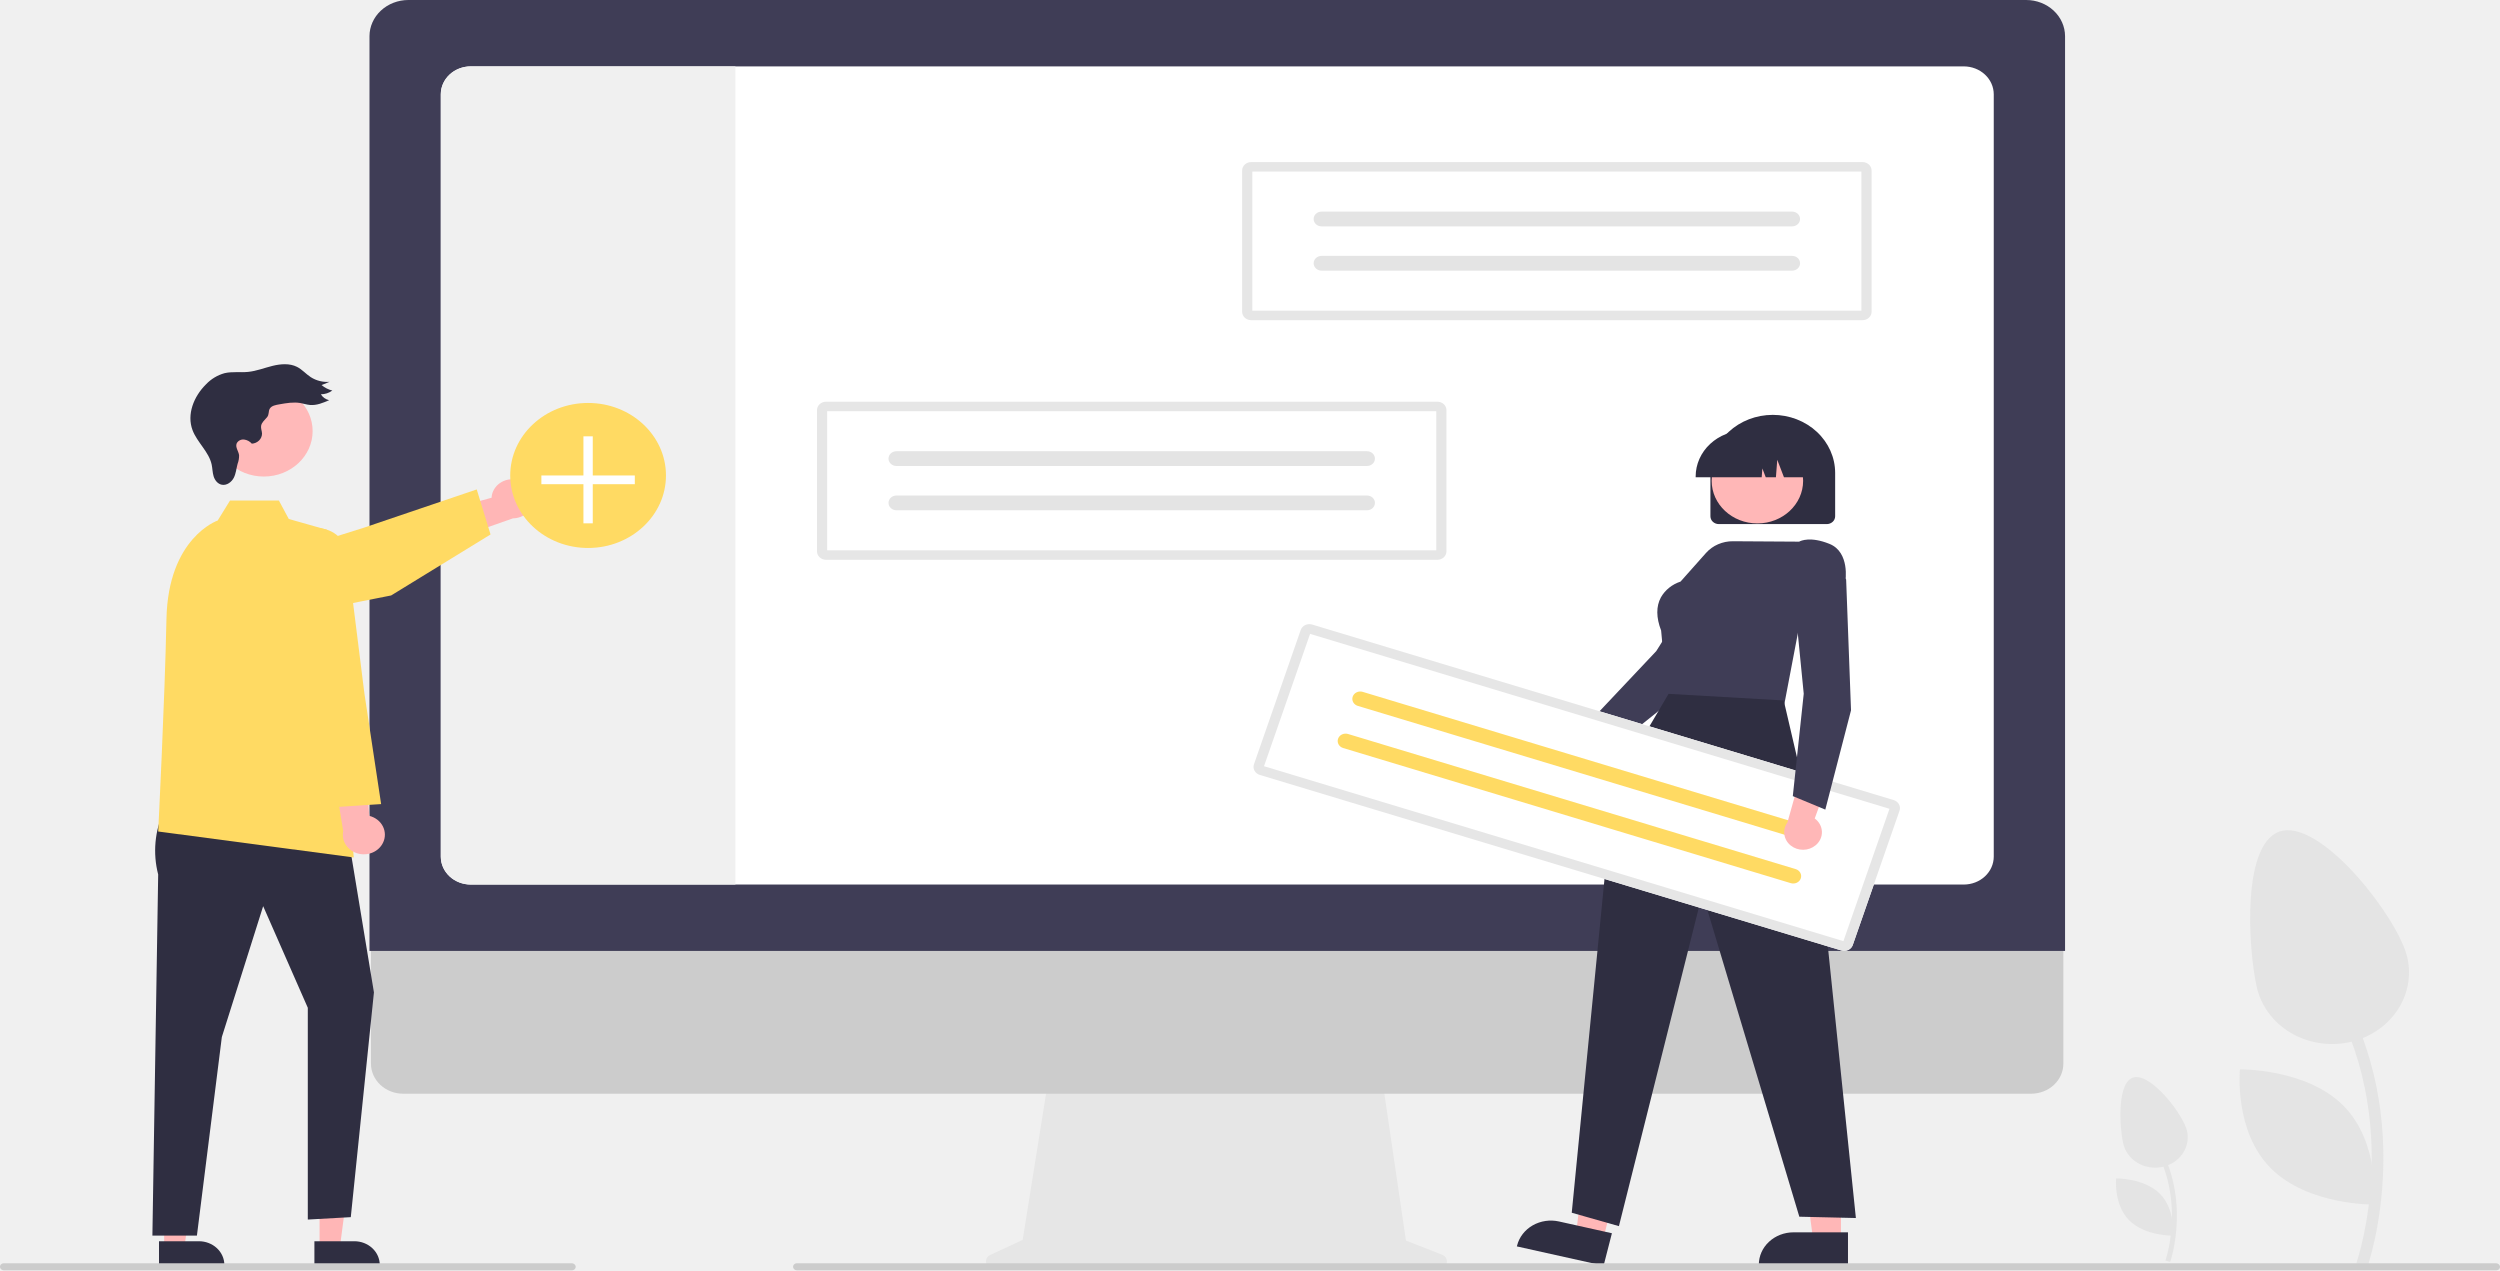
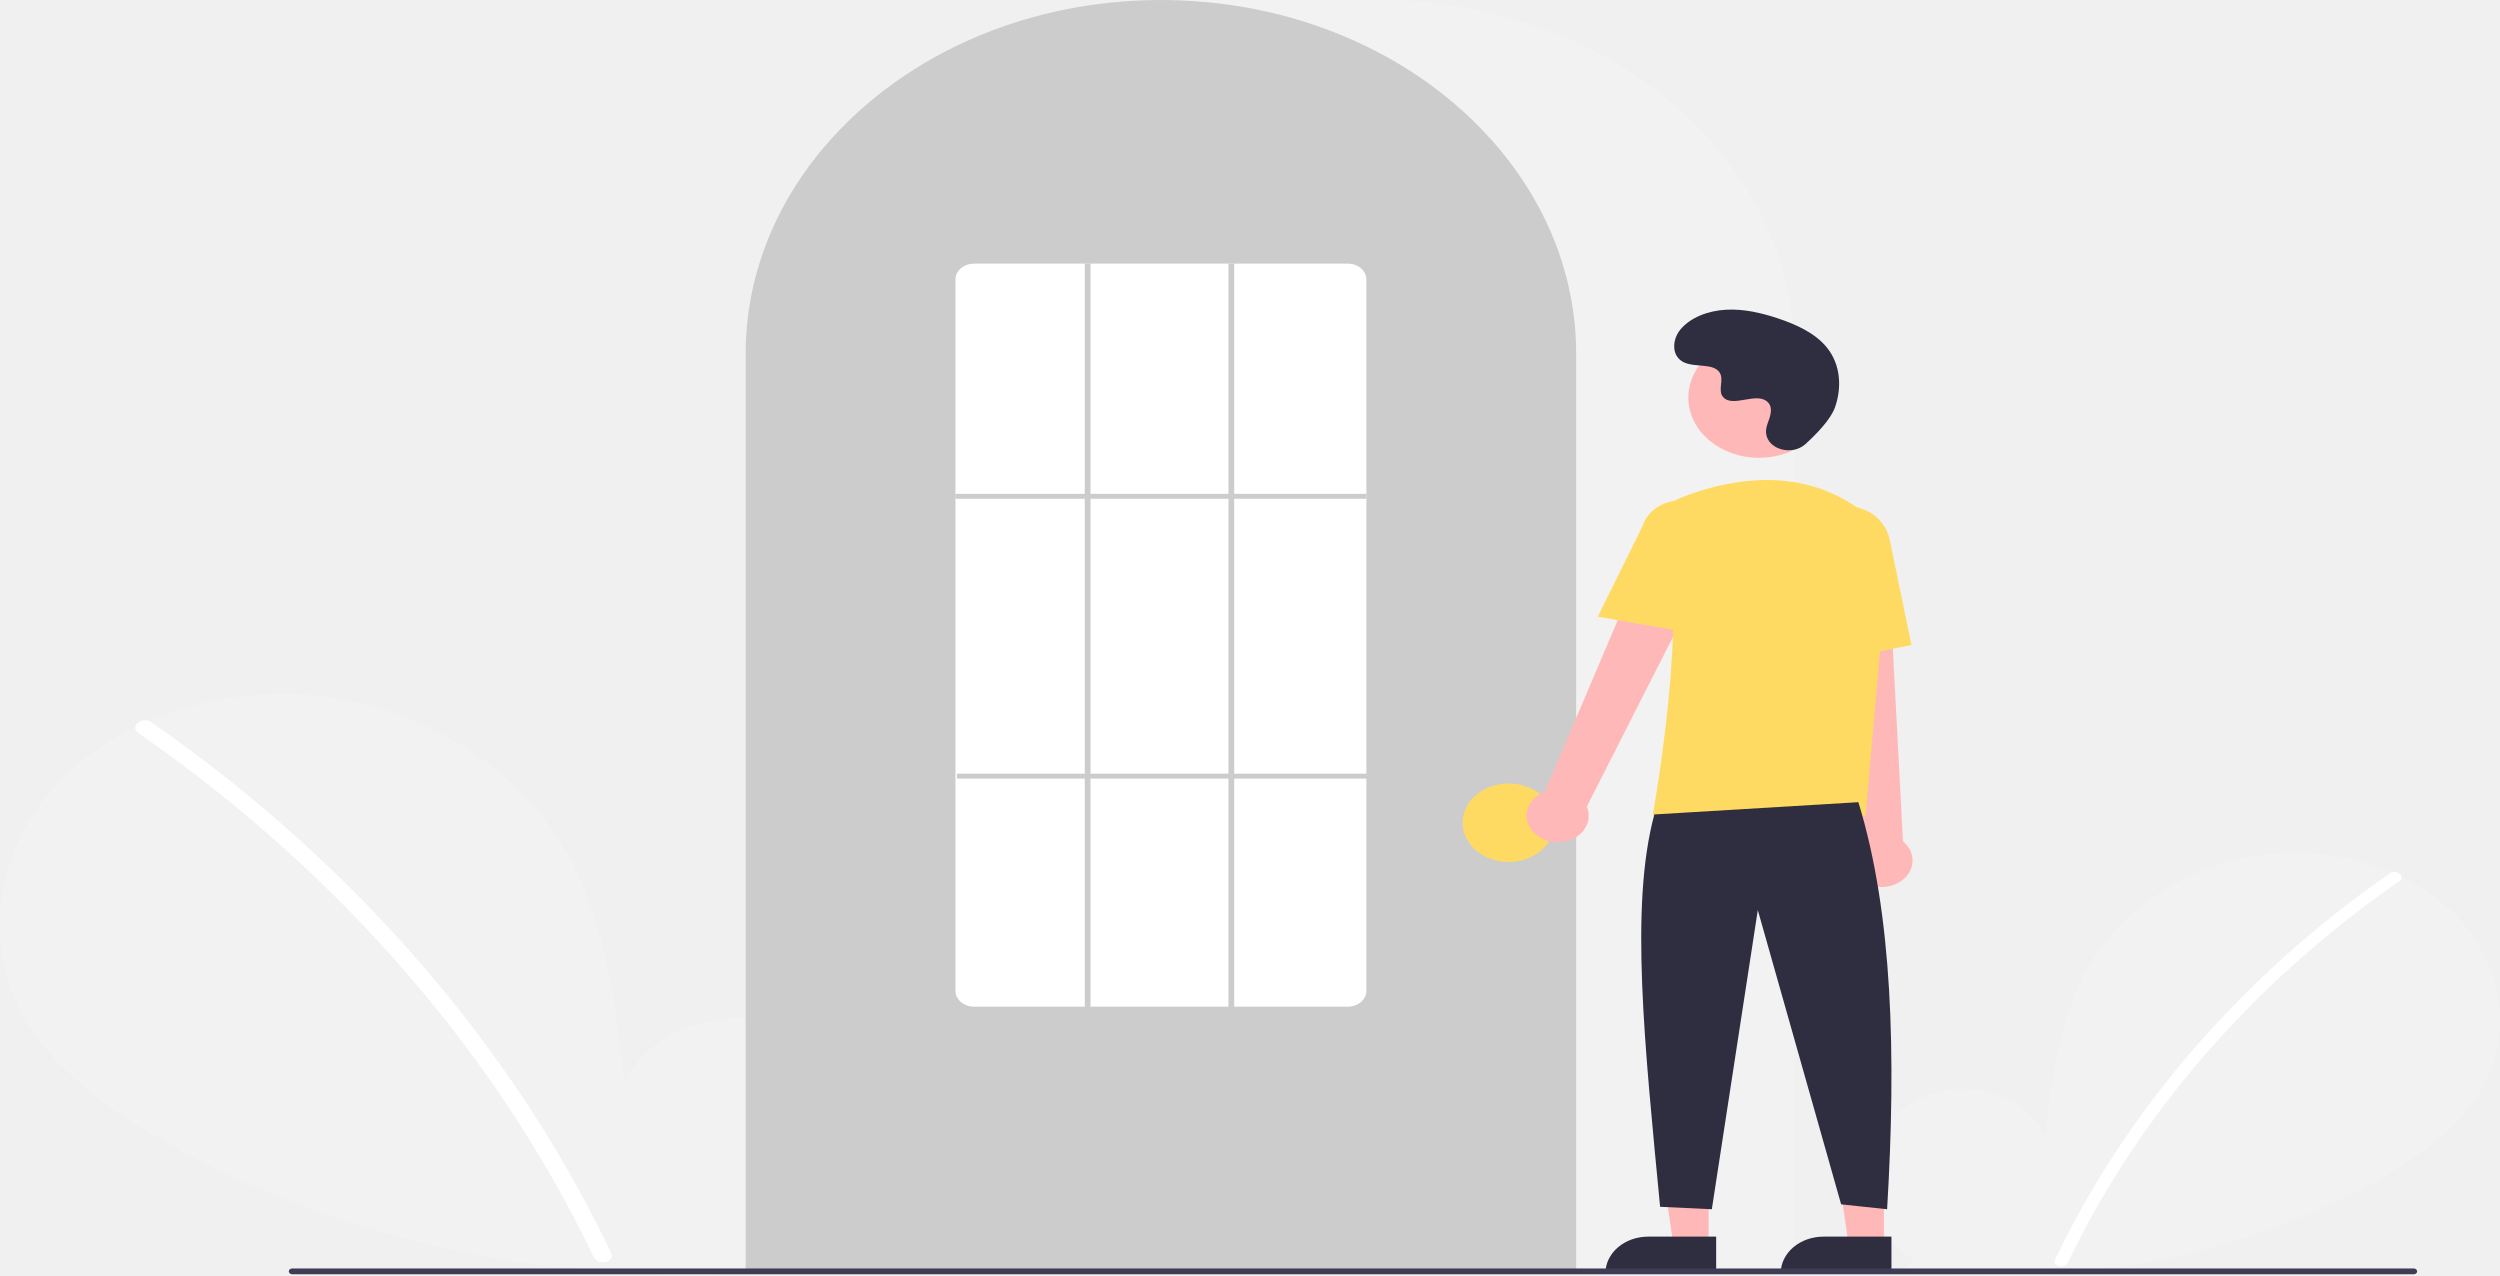
- <svg xmlns="http://www.w3.org/2000/svg" width="492" height="250" fill="none">
+ <svg xmlns="http://www.w3.org/2000/svg" width="490" height="250" fill="none">
  <g clip-path="url(#clip0)">
-     <path d="M427.088 248.361c.047-.131 4.606-13.267-3.462-24.989l-.824.492c7.81 11.346 3.403 24.082 3.358 24.209l.928.288z" fill="#E4E4E4" />
-     <path d="M417.856 225.058c.174.768.508 1.496.984 2.143a6.227 6.227 0 001.791 1.629 6.678 6.678 0 002.323.868 6.888 6.888 0 002.504-.027 6.661 6.661 0 002.301-.917 6.2 6.2 0 001.75-1.667c.46-.657.777-1.393.931-2.164a5.584 5.584 0 00-.028-2.331c-.732-3.229-6.931-11.264-10.398-10.583-3.467.681-2.889 9.82-2.158 13.049zM419.025 240.159c3.094 3.114 8.63 3.029 8.63 3.029s.519-5.133-2.576-8.247c-3.094-3.113-8.63-3.029-8.63-3.029s-.519 5.133 2.576 8.247zM465.925 249.272c.111-.31 10.87-31.31-8.172-58.971l-1.944 1.16c18.432 26.777 8.032 56.831 7.925 57.132l2.191.679z" fill="#E4E4E4" />
-     <path d="M444.137 194.279c.83 3.658 3.185 6.859 6.55 8.9 3.364 2.041 7.46 2.754 11.389 1.983 3.929-.772 7.367-2.965 9.56-6.097 2.192-3.132 2.959-6.947 2.132-10.605-1.726-7.62-16.355-26.583-24.537-24.976-8.183 1.607-6.819 23.175-5.094 30.795zM446.896 229.916c7.302 7.348 20.366 7.149 20.366 7.149s1.225-12.114-6.078-19.462c-7.302-7.348-20.366-7.149-20.366-7.149s-1.224 12.113 6.078 19.462z" fill="#E4E4E4" />
-     <path d="M283.828 246.938l-7.139-2.799-4.898-33.33h-65.223l-5.309 33.193-6.388 2.974c-.305.143-.55.377-.695.665a1.32 1.32 0 00-.102.923c.078.31.267.586.535.784.267.197.599.304.941.304h87.69c.35 0 .69-.112.961-.319.271-.206.457-.494.526-.814a1.328 1.328 0 00-.146-.94 1.487 1.487 0 00-.753-.641z" fill="#E6E6E6" />
-     <path d="M399.734 215.243H79.341c-1.681-.003-3.292-.628-4.48-1.736-1.187-1.108-1.854-2.609-1.854-4.175V167.26h333.061v42.072c0 1.566-.667 3.067-1.854 4.175-1.188 1.108-2.799 1.733-4.48 1.736z" fill="#CCC" />
-     <path d="M406.403 187.144H72.715V7.126c.002-1.89.809-3.7 2.244-5.037C76.393.754 78.339.002 80.367 0H398.75c2.029.002 3.974.754 5.409 2.09 1.434 1.335 2.241 3.146 2.244 5.036v180.018z" fill="#3F3D56" />
-     <path d="M386.475 13.065H92.644c-1.564.002-3.064.582-4.169 1.612-1.105 1.03-1.726 2.427-1.727 3.883v150.024c0 1.457.622 2.853 1.727 3.884 1.106 1.03 2.605 1.609 4.169 1.611h293.831c1.564-.002 3.062-.582 4.168-1.612 1.105-1.03 1.726-2.426 1.728-3.883V18.56c-.002-1.456-.623-2.852-1.728-3.882-1.106-1.03-2.604-1.61-4.168-1.613z" fill="#fff" />
-     <path d="M144.727 13.065V174.08H92.643c-1.563-.002-3.063-.581-4.168-1.611-1.105-1.031-1.727-2.427-1.727-3.884V18.56c0-1.456.622-2.853 1.727-3.883 1.105-1.03 2.605-1.61 4.169-1.612h52.083z" fill="#F0F0F0" />
-     <path d="M101.759 94.404a4.408 4.408 0 00-1.782-.009 4.26 4.26 0 00-1.62.695 3.914 3.914 0 00-1.151 1.266 3.63 3.63 0 00-.468 1.602l-14.02 3.849 5.804 4.562 12.423-4.354a4.307 4.307 0 002.727-1.02 3.761 3.761 0 001.31-2.449 3.654 3.654 0 00-.766-2.641 4.168 4.168 0 00-2.457-1.5z" fill="#FFB6B6" />
-     <path d="M45.114 123.371a6.115 6.115 0 01-3.782-1.298c-1.056-.837-1.758-1.995-1.982-3.269a5.135 5.135 0 01.76-3.686c.715-1.106 1.828-1.94 3.14-2.352l28.41-8.931 22.16-7.518 2.72 8.865-19.563 12.004-30.64 6.065c-.402.079-.812.12-1.223.12z" fill="#FFDA63" />
-     <path d="M62.892 245.488h3.989l1.898-14.327H62.89l.001 14.327z" fill="#FFB6B6" />
-     <path d="M61.875 244.275h7.855c1.328 0 2.601.491 3.54 1.366.939.874 1.466 2.06 1.467 3.296v.151l-12.862.001v-4.814z" fill="#2F2E41" />
-     <path d="M32.309 245.488h3.988l1.898-14.327h-5.887v14.327z" fill="#FFB6B6" />
-     <path d="M31.291 244.275h7.856c1.328 0 2.6.491 3.54 1.366.938.874 1.466 2.06 1.466 3.296v.151l-12.862.001v-4.814zM32.27 159.55a18.678 18.678 0 00-1.14 12.552l-1.138 71.07h8.76l4.905-39.084 8.134-25.754 8.784 19.997v41.677l8.46-.472 4.555-44.235-5.206-31.51-36.115-4.241z" fill="#2F2E41" />
-     <path d="M64.317 104.256l-7.483-2.121-1.953-3.636H45.27l-2.426 3.939s-9.76 3.333-10.086 19.391c-.325 16.058-1.627 41.811-1.627 41.811l38.487 5.109-5.3-64.493z" fill="#FFDA63" />
-     <path d="M75.366 165.874a3.609 3.609 0 00.38-1.622 3.613 3.613 0 00-.392-1.619 3.883 3.883 0 00-1.091-1.312 4.228 4.228 0 00-1.586-.76l-1.128-13.57-5.999 4.338 1.991 12.221a3.63 3.63 0 00.505 2.696 4.102 4.102 0 002.3 1.703 4.424 4.424 0 002.933-.149c.925-.383 1.668-1.068 2.087-1.926z" fill="#FFB6B6" />
-     <path d="M65.13 158.88l-8.541-20.316v-29.17c0-1.39.57-2.727 1.594-3.737 1.024-1.011 2.424-1.619 3.914-1.699a6.13 6.13 0 014.098 1.265c1.143.893 1.876 2.16 2.049 3.54l3.474 27.734 3.289 21.748-9.876.635z" fill="#FFDA63" />
-     <path d="M51.92 93.783c5.304 0 9.605-4.005 9.605-8.945s-4.3-8.945-9.606-8.945c-5.305 0-9.605 4.004-9.605 8.945 0 4.94 4.3 8.945 9.605 8.945z" fill="#FFB9B9" />
-     <path d="M52.548 82.119c-.45.537-1.065 1.022-1.164 1.697-.074.5.16.994.183 1.498.002.509-.205.999-.578 1.37a2.214 2.214 0 01-1.429.631 2.427 2.427 0 00-1.533-.816c-.3-.032-.605.027-.867.168a1.354 1.354 0 00-.59.615c-.285.751.376 1.513.482 2.303a4.465 4.465 0 01-.3 1.716c-.243.906-.308 1.865-.735 2.71-.427.846-1.377 1.573-2.36 1.386-.826-.157-1.385-.903-1.616-1.658-.231-.755-.221-1.556-.388-2.326-.544-2.502-2.856-4.356-3.764-6.764-1.162-3.086.234-6.616 2.641-8.998a7.945 7.945 0 013.664-2.21c1.5-.355 3.086-.1 4.625-.251 1.646-.163 3.193-.786 4.793-1.182 1.6-.396 3.386-.545 4.84.192 1.014.513 1.749 1.399 2.694 2.017a5.966 5.966 0 003.712.925l-1.571.64a5.165 5.165 0 002.116 1.078 3.833 3.833 0 01-2.255.737c.17.287.403.538.682.738.279.2.6.344.94.424-1.192.522-2.458 1.056-3.77.938-.642-.057-1.257-.27-1.891-.38-1.353-.233-2.742.01-4.093.25-.71.127-1.58.249-1.938.884-.299.53-.07 1.119-.53 1.668z" fill="#2F2E41" />
-     <path d="M115.738 107.842c8.463 0 15.324-6.389 15.324-14.27 0-7.881-6.861-14.27-15.324-14.27-8.464 0-15.325 6.389-15.325 14.27 0 7.881 6.861 14.27 15.325 14.27z" fill="#FFDA63" />
-     <path d="M124.932 93.573h-8.275v-7.706h-1.839v7.706h-8.275v1.712h8.275v7.706h1.839v-7.706h8.275v-1.712zM246.232 31.898c-.473 0-.926.175-1.26.486a1.604 1.604 0 00-.522 1.174V61.35c0 .44.188.862.522 1.173.334.311.787.486 1.26.487h120.315c.472 0 .925-.176 1.26-.487.334-.311.522-.733.522-1.173V33.558c0-.44-.188-.862-.522-1.174a1.856 1.856 0 00-1.26-.486H246.232z" fill="#fff" />
-     <path d="M246.232 31.898c-.473 0-.926.175-1.26.486a1.604 1.604 0 00-.522 1.174V61.35c0 .44.188.862.522 1.173.334.311.787.486 1.26.487h120.315c.472 0 .925-.176 1.26-.487.334-.311.522-.733.522-1.173V33.558c0-.44-.188-.862-.522-1.174a1.856 1.856 0 00-1.26-.486H246.232z" fill="#E6E6E6" />
-     <path d="M246.455 61.142h119.869V33.766H246.455v27.377z" fill="#fff" />
-     <path d="M260.084 41.644c-.414 0-.811.153-1.103.426a1.402 1.402 0 00-.457 1.027c0 .385.164.754.457 1.027.292.272.689.425 1.103.425h92.607c.205 0 .408-.037.597-.11.189-.073.361-.18.506-.315a1.44 1.44 0 00.338-.471 1.356 1.356 0 00.001-1.112 1.443 1.443 0 00-.338-.47 1.576 1.576 0 00-.506-.316 1.66 1.66 0 00-.597-.11h-92.608zM260.084 50.358c-.414.001-.81.154-1.101.427a1.403 1.403 0 00-.456 1.026c0 .385.164.754.456 1.026.291.272.687.425 1.101.426h92.607a1.62 1.62 0 001.104-.423c.293-.272.458-.64.459-1.026a1.402 1.402 0 00-.454-1.028 1.62 1.62 0 00-1.102-.428h-92.614z" fill="#E4E4E4" />
-     <path d="M162.565 79.055c-.472 0-.925.176-1.259.487a1.601 1.601 0 00-.523 1.173v27.792c0 .44.188.862.523 1.174a1.85 1.85 0 001.259.486H282.88a1.85 1.85 0 001.26-.486c.334-.312.522-.734.523-1.174V80.715a1.608 1.608 0 00-.523-1.173 1.852 1.852 0 00-1.26-.487H162.565z" fill="#fff" />
-     <path d="M162.565 79.055c-.472 0-.925.176-1.259.487a1.601 1.601 0 00-.523 1.173v27.792c0 .44.188.862.523 1.174a1.85 1.85 0 001.259.486H282.88a1.85 1.85 0 001.26-.486c.334-.312.522-.734.523-1.174V80.715a1.608 1.608 0 00-.523-1.173 1.852 1.852 0 00-1.26-.487H162.565z" fill="#E6E6E6" />
-     <path d="M162.788 108.3h119.869V80.922H162.788V108.3z" fill="#fff" />
-     <path d="M176.417 88.802c-.414 0-.81.152-1.103.425a1.406 1.406 0 00-.457 1.027c0 .385.165.754.457 1.027.293.272.689.425 1.103.425h92.608c.204 0 .407-.037.596-.11.19-.073.362-.18.507-.315.144-.135.259-.295.338-.47a1.356 1.356 0 000-1.112 1.443 1.443 0 00-.338-.472 1.563 1.563 0 00-.505-.315 1.663 1.663 0 00-.597-.11h-92.609zM176.417 97.516a1.62 1.62 0 00-1.101.426 1.403 1.403 0 00-.456 1.026c0 .385.164.754.456 1.026a1.62 1.62 0 001.101.427h92.608c.413 0 .81-.152 1.103-.424.294-.271.459-.64.46-1.025a1.403 1.403 0 00-.455-1.028 1.617 1.617 0 00-1.101-.428h-92.615z" fill="#E4E4E4" />
-     <path d="M309.22 153.647a3.875 3.875 0 001.513-.48c.46-.26.854-.612 1.153-1.03.298-.418.495-.892.576-1.388a3.21 3.21 0 00-.108-1.485l10.663-7.092-6.355-2.279-9.151 7.085a3.642 3.642 0 00-1.988 1.609 3.244 3.244 0 00-.339 2.432 3.454 3.454 0 001.482 2.028 3.915 3.915 0 002.554.6z" fill="#FFB7B7" />
-     <path d="M315.14 148.976l-3.537-5.626.075-.08 14.272-15.131 11.081-17.597 9.622 1.142.142 2.708-.028.041-15.288 21.4-.016.013-16.323 13.13z" fill="#3F3D56" />
-     <path d="M362.295 244.177l-5.442-.001-2.589-19.546 8.032.001-.001 19.546z" fill="#FFB7B7" />
-     <path d="M363.683 249.089l-17.547-.001v-.207c0-1.686.72-3.304 2.001-4.496 1.28-1.193 3.017-1.863 4.829-1.863h10.717v6.567z" fill="#2F2E41" />
-     <path d="M315.461 244.011l-5.293-1.177 2.357-19.572 7.811 1.737-4.875 19.012z" fill="#FFB7B7" />
-     <path d="M315.586 249.089l-17.066-3.795.051-.201c.421-1.641 1.524-3.059 3.067-3.942a7.262 7.262 0 015.162-.767l10.424 2.318-1.638 6.387zM336.61 101.605v-8.53c0-3.03 1.293-5.938 3.595-8.082 2.302-2.143 5.424-3.347 8.679-3.347 3.256 0 6.378 1.204 8.679 3.347 2.302 2.144 3.595 5.051 3.595 8.083v8.529c0 .407-.174.798-.483 1.086a1.72 1.72 0 01-1.165.45h-21.251a1.724 1.724 0 01-1.166-.45 1.486 1.486 0 01-.483-1.086z" fill="#2F2E41" />
-     <path d="M345.855 103.011c4.97 0 8.999-3.752 8.999-8.38 0-4.628-4.029-8.38-8.999-8.38-4.97 0-8.999 3.752-8.999 8.38 0 4.628 4.029 8.38 8.999 8.38z" fill="#FFB7B7" />
-     <path d="M333.706 93.758c.003-2.397 1.027-4.695 2.847-6.39 1.821-1.695 4.289-2.649 6.863-2.652h1.832c2.574.003 5.042.957 6.862 2.652 1.82 1.695 2.844 3.993 2.847 6.39v.17h-3.871l-1.321-3.443-.264 3.444H347.5l-.666-1.738-.133 1.737h-12.995v-.17z" fill="#2F2E41" />
-     <path d="M351.104 138.86l-22.913-.812-1.281-13.959c-.987-2.555-1.003-4.749-.047-6.52.823-1.455 2.204-2.567 3.869-3.114l5.014-5.639a6.783 6.783 0 012.372-1.705 7.246 7.246 0 012.927-.595l13.026.083c.314-.176 2.218-1.077 5.975.439 4.074 1.645 3.128 7.357 3.118 7.414l-.01.054-.044.035-8.665 6.795-3.341 17.524z" fill="#3F3D56" />
-     <path d="M328.374 136.549l-10.838 18.401-8.217 83.715 9.284 2.64 16.433-65.487 19.072 63.629 11.129.26-7.577-73.429-6.622-28.429-22.664-1.3z" fill="#2F2E41" />
-     <path d="M258.229 122.909a1.905 1.905 0 00-1.359.101c-.421.2-.74.547-.886.966l-9.203 26.438c-.146.419-.106.874.108 1.266.215.392.588.689 1.038.825l114.451 34.549c.45.136.939.099 1.36-.101.421-.2.739-.547.885-.966l9.204-26.438a1.559 1.559 0 00-.109-1.266 1.76 1.76 0 00-1.037-.825l-114.452-34.549z" fill="#fff" />
-     <path d="M258.229 122.909a1.905 1.905 0 00-1.359.101c-.421.2-.74.547-.886.966l-9.203 26.438c-.146.419-.106.874.108 1.266.215.392.588.689 1.038.825l114.451 34.549c.45.136.939.099 1.36-.101.421-.2.739-.547.885-.966l9.204-26.438a1.559 1.559 0 00-.109-1.266 1.76 1.76 0 00-1.037-.825l-114.452-34.549z" fill="#E6E6E6" />
-     <path d="M248.757 150.792l114.027 34.422 9.066-26.043-114.027-34.422-9.066 26.043z" fill="#fff" />
-     <path d="M268.178 136.158a1.661 1.661 0 00-1.189.088c-.369.175-.647.48-.775.846-.127.366-.093.765.095 1.108.187.343.514.602.907.721l88.095 26.593c.195.06.4.082.604.067.205-.014.404-.067.587-.153.182-.087.345-.206.478-.351s.234-.314.297-.495a1.351 1.351 0 00-.094-1.109 1.472 1.472 0 00-.377-.445 1.579 1.579 0 00-.532-.276l-.001-.001-88.095-26.593zM265.293 144.448a1.666 1.666 0 00-1.189.089 1.49 1.49 0 00-.773.845c-.127.366-.094.764.094 1.107.187.343.513.602.906.722l88.094 26.593c.393.12.822.089 1.19-.086.369-.174.649-.478.777-.844a1.364 1.364 0 00-.092-1.108 1.532 1.532 0 00-.906-.723l-.007-.002-88.094-26.593z" fill="#FFDA63" />
-     <path d="M357.33 166.338c.401-.335.718-.748.929-1.21a3.226 3.226 0 00-.107-2.904 3.493 3.493 0 00-1.016-1.148l4.231-11.549-6.591 1.595-3.007 10.722a3.27 3.27 0 00-.61 2.386 3.392 3.392 0 001.247 2.161 3.871 3.871 0 002.473.845 3.863 3.863 0 002.451-.898z" fill="#FFB7B7" />
-     <path d="M359.22 159.33l-6.395-2.654 2.149-20.146-1.999-20.315 8.536-4.291 1.809 2.125.002.048.959 25.688-.005.02-5.056 19.525z" fill="#3F3D56" />
-     <path d="M491.253 250H156.857a.797.797 0 01-.471-.139.712.712 0 01-.282-.377.664.664 0 01.13-.603.75.75 0 01.262-.2.797.797 0 01.33-.072h334.366a.835.835 0 01.497.144.74.74 0 01.294.4.659.659 0 01-.147.587.756.756 0 01-.583.26zM112.551 250H.776a.797.797 0 01-.47-.139.715.715 0 01-.283-.377.652.652 0 01.13-.603.744.744 0 01.263-.2.794.794 0 01.33-.072H112.49a.837.837 0 01.497.144.74.74 0 01.294.4.659.659 0 01-.147.587.756.756 0 01-.583.26z" fill="#CCC" />
+     <path d="M375.156 247.173c-6.274-4.524-10.084-11.67-9.085-18.627.999-6.957 7.189-13.352 15.217-14.829 8.029-1.478 17.181 2.612 19.619 9.305 1.342-12.904 2.889-26.348 10.928-37.336 7.279-9.95 19.886-17.07 33.55-18.343 13.664-1.274 28.05 3.536 36.571 12.74 8.522 9.203 10.608 22.583 4.64 33.149-4.397 7.784-12.497 13.577-20.984 18.289-27.424 15.101-60.316 21.241-92.623 17.293l2.167-1.641z" fill="#F2F2F2" />
+     <path d="M468.444 171.146c-11.274 7.837-21.617 16.602-30.879 26.167-14.495 14.92-26.224 31.647-34.78 49.6-.626 1.309 1.866 1.88 2.486.584 13.998-29.176 36.344-54.892 64.996-74.796 1.286-.894-.547-2.441-1.823-1.555z" fill="#fff" />
+     <path d="M157.739 245.944c8.616-6.214 13.85-16.029 12.478-25.584-1.373-9.555-9.874-18.339-20.901-20.368-11.028-2.029-23.598 3.588-26.947 12.78-1.843-17.723-3.967-36.188-15.009-51.281-9.998-13.666-27.314-23.445-46.081-25.194-18.767-1.749-38.526 4.858-50.23 17.499-11.705 12.64-14.571 31.018-6.374 45.53 6.04 10.691 17.165 18.648 28.821 25.121 37.19 20.651 83.322 29.263 127.219 23.75" fill="#F2F2F2" />
+     <path d="M29.607 141.521c15.485 10.764 29.69 22.802 42.412 35.941 12.723 13.125 23.925 27.273 33.447 42.244a247.176 247.176 0 0114.323 25.88c.86 1.799-2.562 2.582-3.413.803-7.473-15.59-16.718-30.517-27.603-44.568-10.832-14-23.23-27.07-37.02-39.027a291.836 291.836 0 00-24.65-19.137c-1.767-1.228.751-3.354 2.503-2.136z" fill="#fff" />
+     <path d="M351.73 249.453H146.155v-180C146.155 31.156 182.664 0 227.54 0h42.805c44.876 0 81.385 31.156 81.385 69.453v180z" fill="#F2F2F2" />
+     <path d="M308.925 249.453h-162.77v-180c-.045-14.675 5.4-28.978 15.543-40.828.373-.435.746-.864 1.131-1.289 4.906-5.49 10.744-10.326 17.321-14.347.372-.23.745-.458 1.123-.684 5.504-3.25 11.458-5.908 17.726-7.911.372-.12.751-.241 1.13-.357A92.955 92.955 0 01217.65.511a96.471 96.471 0 0118.65-.11 92.917 92.917 0 0118.651 3.637c.379.115.758.235 1.131.356 6.191 1.978 12.075 4.596 17.52 7.794a80.408 80.408 0 0111.484 8.156 74.036 74.036 0 017.167 6.994c.383.423.756.852 1.129 1.286 10.143 11.85 15.588 26.154 15.543 40.829v180z" fill="#CCC" />
+     <path d="M295.69 168.945c4.977 0 9.011-3.443 9.011-7.69s-4.034-7.69-9.011-7.69c-4.977 0-9.012 3.443-9.012 7.69s4.035 7.69 9.012 7.69z" fill="#FFDA63" />
+     <path d="M334.889 244.061h-6.905l-3.285-22.728h10.191l-.001 22.728z" fill="#FFB8B8" />
+     <path d="M323.052 242.378h13.316v7.155h-21.701c0-.94.217-1.87.638-2.738a7.21 7.21 0 011.818-2.322 8.626 8.626 0 012.72-1.551 9.665 9.665 0 013.209-.544z" fill="#2F2E41" />
+     <path d="M369.245 244.061h-6.905l-3.285-22.728h10.192l-.002 22.728z" fill="#FFB8B8" />
+     <path d="M357.408 242.378h13.317v7.155h-21.702c0-.94.217-1.87.639-2.738a7.207 7.207 0 011.817-2.322 8.626 8.626 0 012.72-1.551 9.669 9.669 0 013.209-.544z" fill="#2F2E41" />
+     <path d="M300.25 162.779a4.766 4.766 0 01-.967-2.08 4.432 4.432 0 01.154-2.234 4.985 4.985 0 011.248-1.968 6.056 6.056 0 012.106-1.333l23.472-55.21 11.55 5.379-26.8 52.76a4.486 4.486 0 01-.042 3.689c-.542 1.183-1.574 2.156-2.901 2.733a7.03 7.03 0 01-4.297.4c-1.441-.32-2.694-1.08-3.523-2.136zM365.718 173.153a5.816 5.816 0 01-1.938-1.508 4.796 4.796 0 01-1.009-2.065 4.432 4.432 0 01.11-2.236 4.957 4.957 0 011.208-1.986l-7.272-58.402 13.144.512 3.023 57.447c1.076.878 1.737 2.063 1.857 3.33.121 1.267-.307 2.527-1.202 3.543-.896 1.015-2.197 1.715-3.657 1.966-1.459.252-2.977.038-4.264-.601zM344.749 89.728c7.64 0 13.833-5.285 13.833-11.805s-6.193-11.805-13.833-11.805c-7.64 0-13.833 5.285-13.833 11.805s6.193 11.805 13.833 11.805z" fill="#FFB8B8" />
+     <path d="M365.63 159.87h-41.705l.051-.277c.074-.414 7.432-41.546 2.006-55.002a4.906 4.906 0 01.134-4.064c.631-1.294 1.801-2.344 3.284-2.946 7.757-3.117 22.646-6.955 35.213 2.36 1.849 1.393 3.293 3.134 4.218 5.086a11.79 11.79 0 011.109 6.159l-4.31 48.684z" fill="#FFDA63" />
+     <path d="M331.935 124.126l-18.776-3.251 8.801-17.798c.527-1.724 1.833-3.199 3.633-4.102 1.799-.903 3.945-1.16 5.966-.715 2.022.446 3.754 1.557 4.816 3.091 1.062 1.533 1.369 3.363.852 5.089l-5.292 17.686zM355.982 130.162l-1.128-22.082c-.856-4.151 1.928-8.075 6.21-8.716 4.284-.64 8.467 2.24 9.326 6.421l4.243 20.633-18.651 3.744z" fill="#FFDA63" />
+     <path d="M364.242 157.227c6.711 21.809 7.443 49.539 5.633 79.786l-9.012-.961-16.333-57.677-9.012 58.638-10.138-.481c-3.028-31.736-5.977-58.982-1.126-76.902l39.988-2.403zM353.864 87.046c-2.581 2.346-7.373 1.087-7.71-2.118-.026-.249-.024-.5.006-.748.174-1.42 1.135-2.708.905-4.207a2.026 2.026 0 00-.474-1.033c-2.056-2.35-6.883 1.051-8.824-1.076-1.19-1.305.209-3.359-.705-4.817-1.205-1.924-4.775-.975-7.014-2.028-2.491-1.173-2.342-4.435-.702-6.418 2-2.42 5.506-3.71 8.968-3.897 3.463-.186 6.901.613 10.134 1.688 3.673 1.221 7.315 2.91 9.575 5.666 2.749 3.351 3.013 7.857 1.638 11.776-.836 2.384-3.69 5.296-5.797 7.212z" fill="#2F2E41" />
+     <path d="M473.093 249.762H57.273a.732.732 0 01-.474-.168.533.533 0 01-.195-.404c0-.152.07-.297.195-.404a.732.732 0 01.473-.169h415.821a.731.731 0 01.473.169.533.533 0 01.196.404.535.535 0 01-.196.404.73.73 0 01-.473.168z" fill="#3F3D56" />
+     <path d="M264.149 197.303h-73.218c-.964.005-1.891-.317-2.578-.895-.686-.579-1.075-1.365-1.083-2.188V54.752c.008-.822.397-1.61 1.083-2.187.687-.578 1.614-.9 2.578-.896h73.218c.965-.004 1.892.318 2.578.896.686.578 1.076 1.365 1.083 2.188V194.22c-.007.823-.397 1.609-1.083 2.188-.686.578-1.613.9-2.578.895z" fill="#fff" />
+     <path d="M267.81 96.796h-80.54v.961h80.54v-.96zM268.092 151.642h-80.54v.962h80.54v-.962z" fill="#CCC" />
+     <path d="M213.741 51.669h-1.126v146.115h1.126V51.669zM241.902 51.669h-1.126v146.115h1.126V51.669z" fill="#CCC" />
  </g>
  <defs>
    <clipPath id="clip0">
-       <path fill="#fff" d="M0 0h492v250H0z" />
+       <path fill="#fff" d="M0 0h490v250H0z" />
    </clipPath>
  </defs>
</svg>
